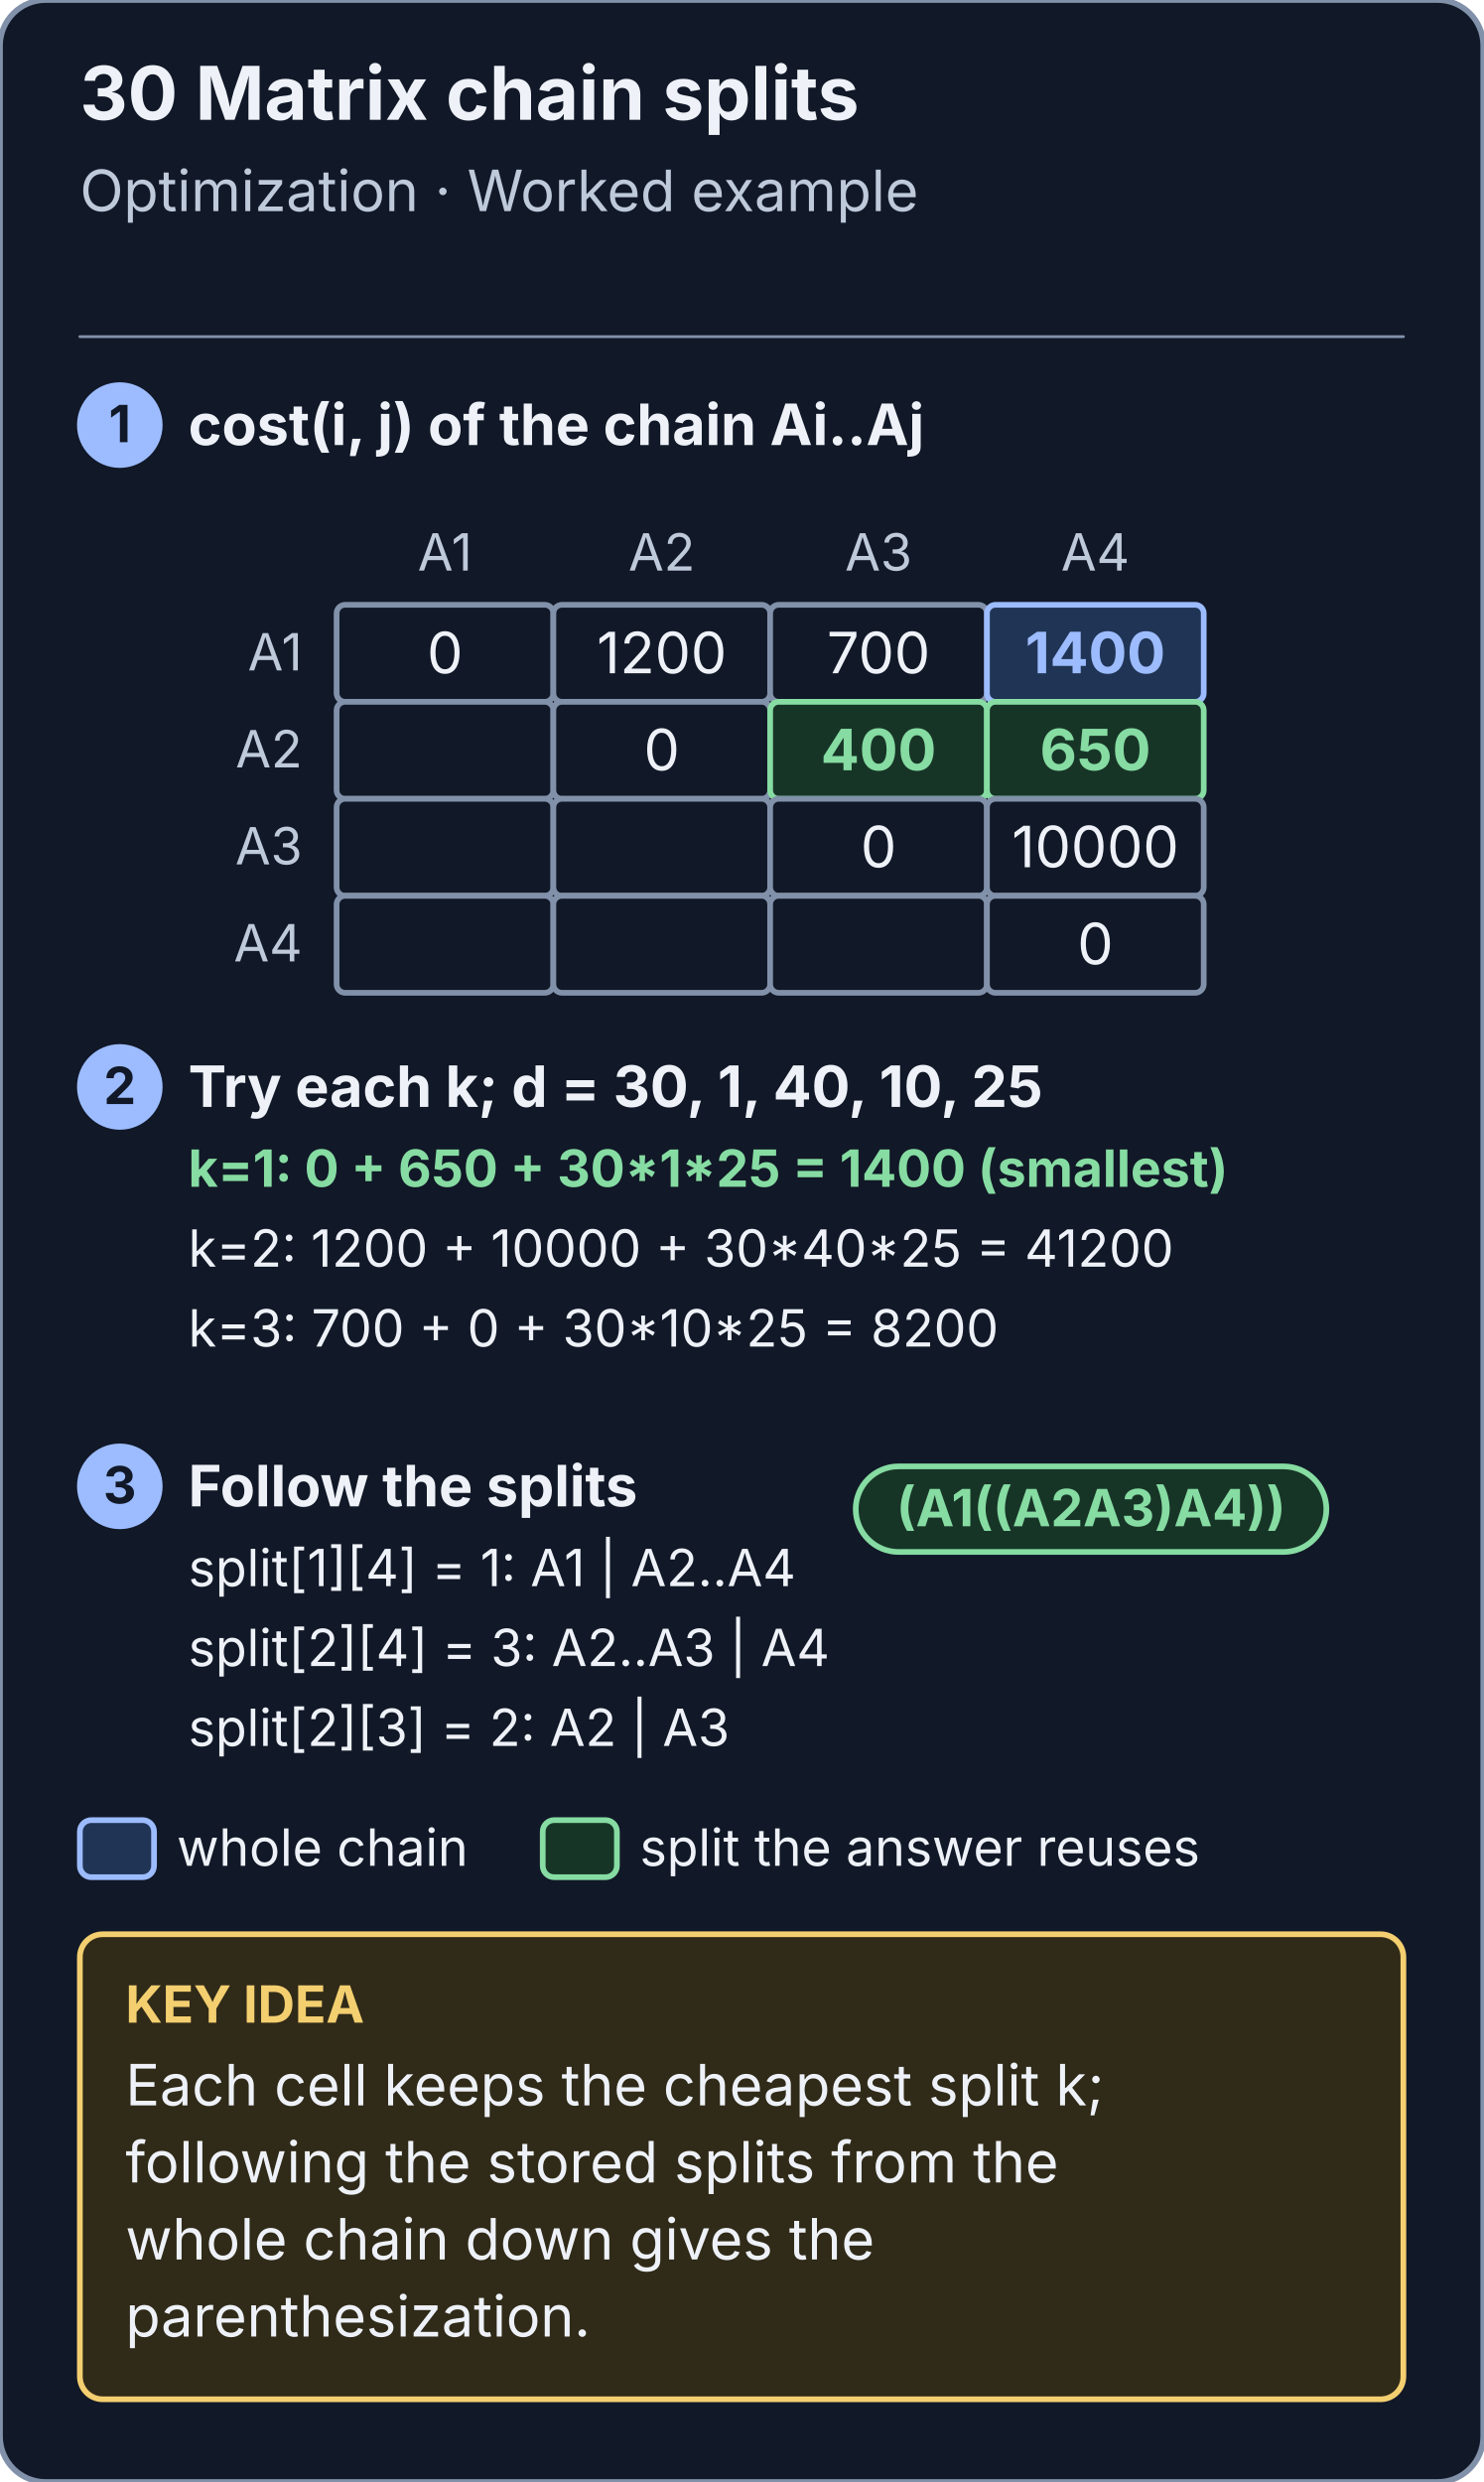
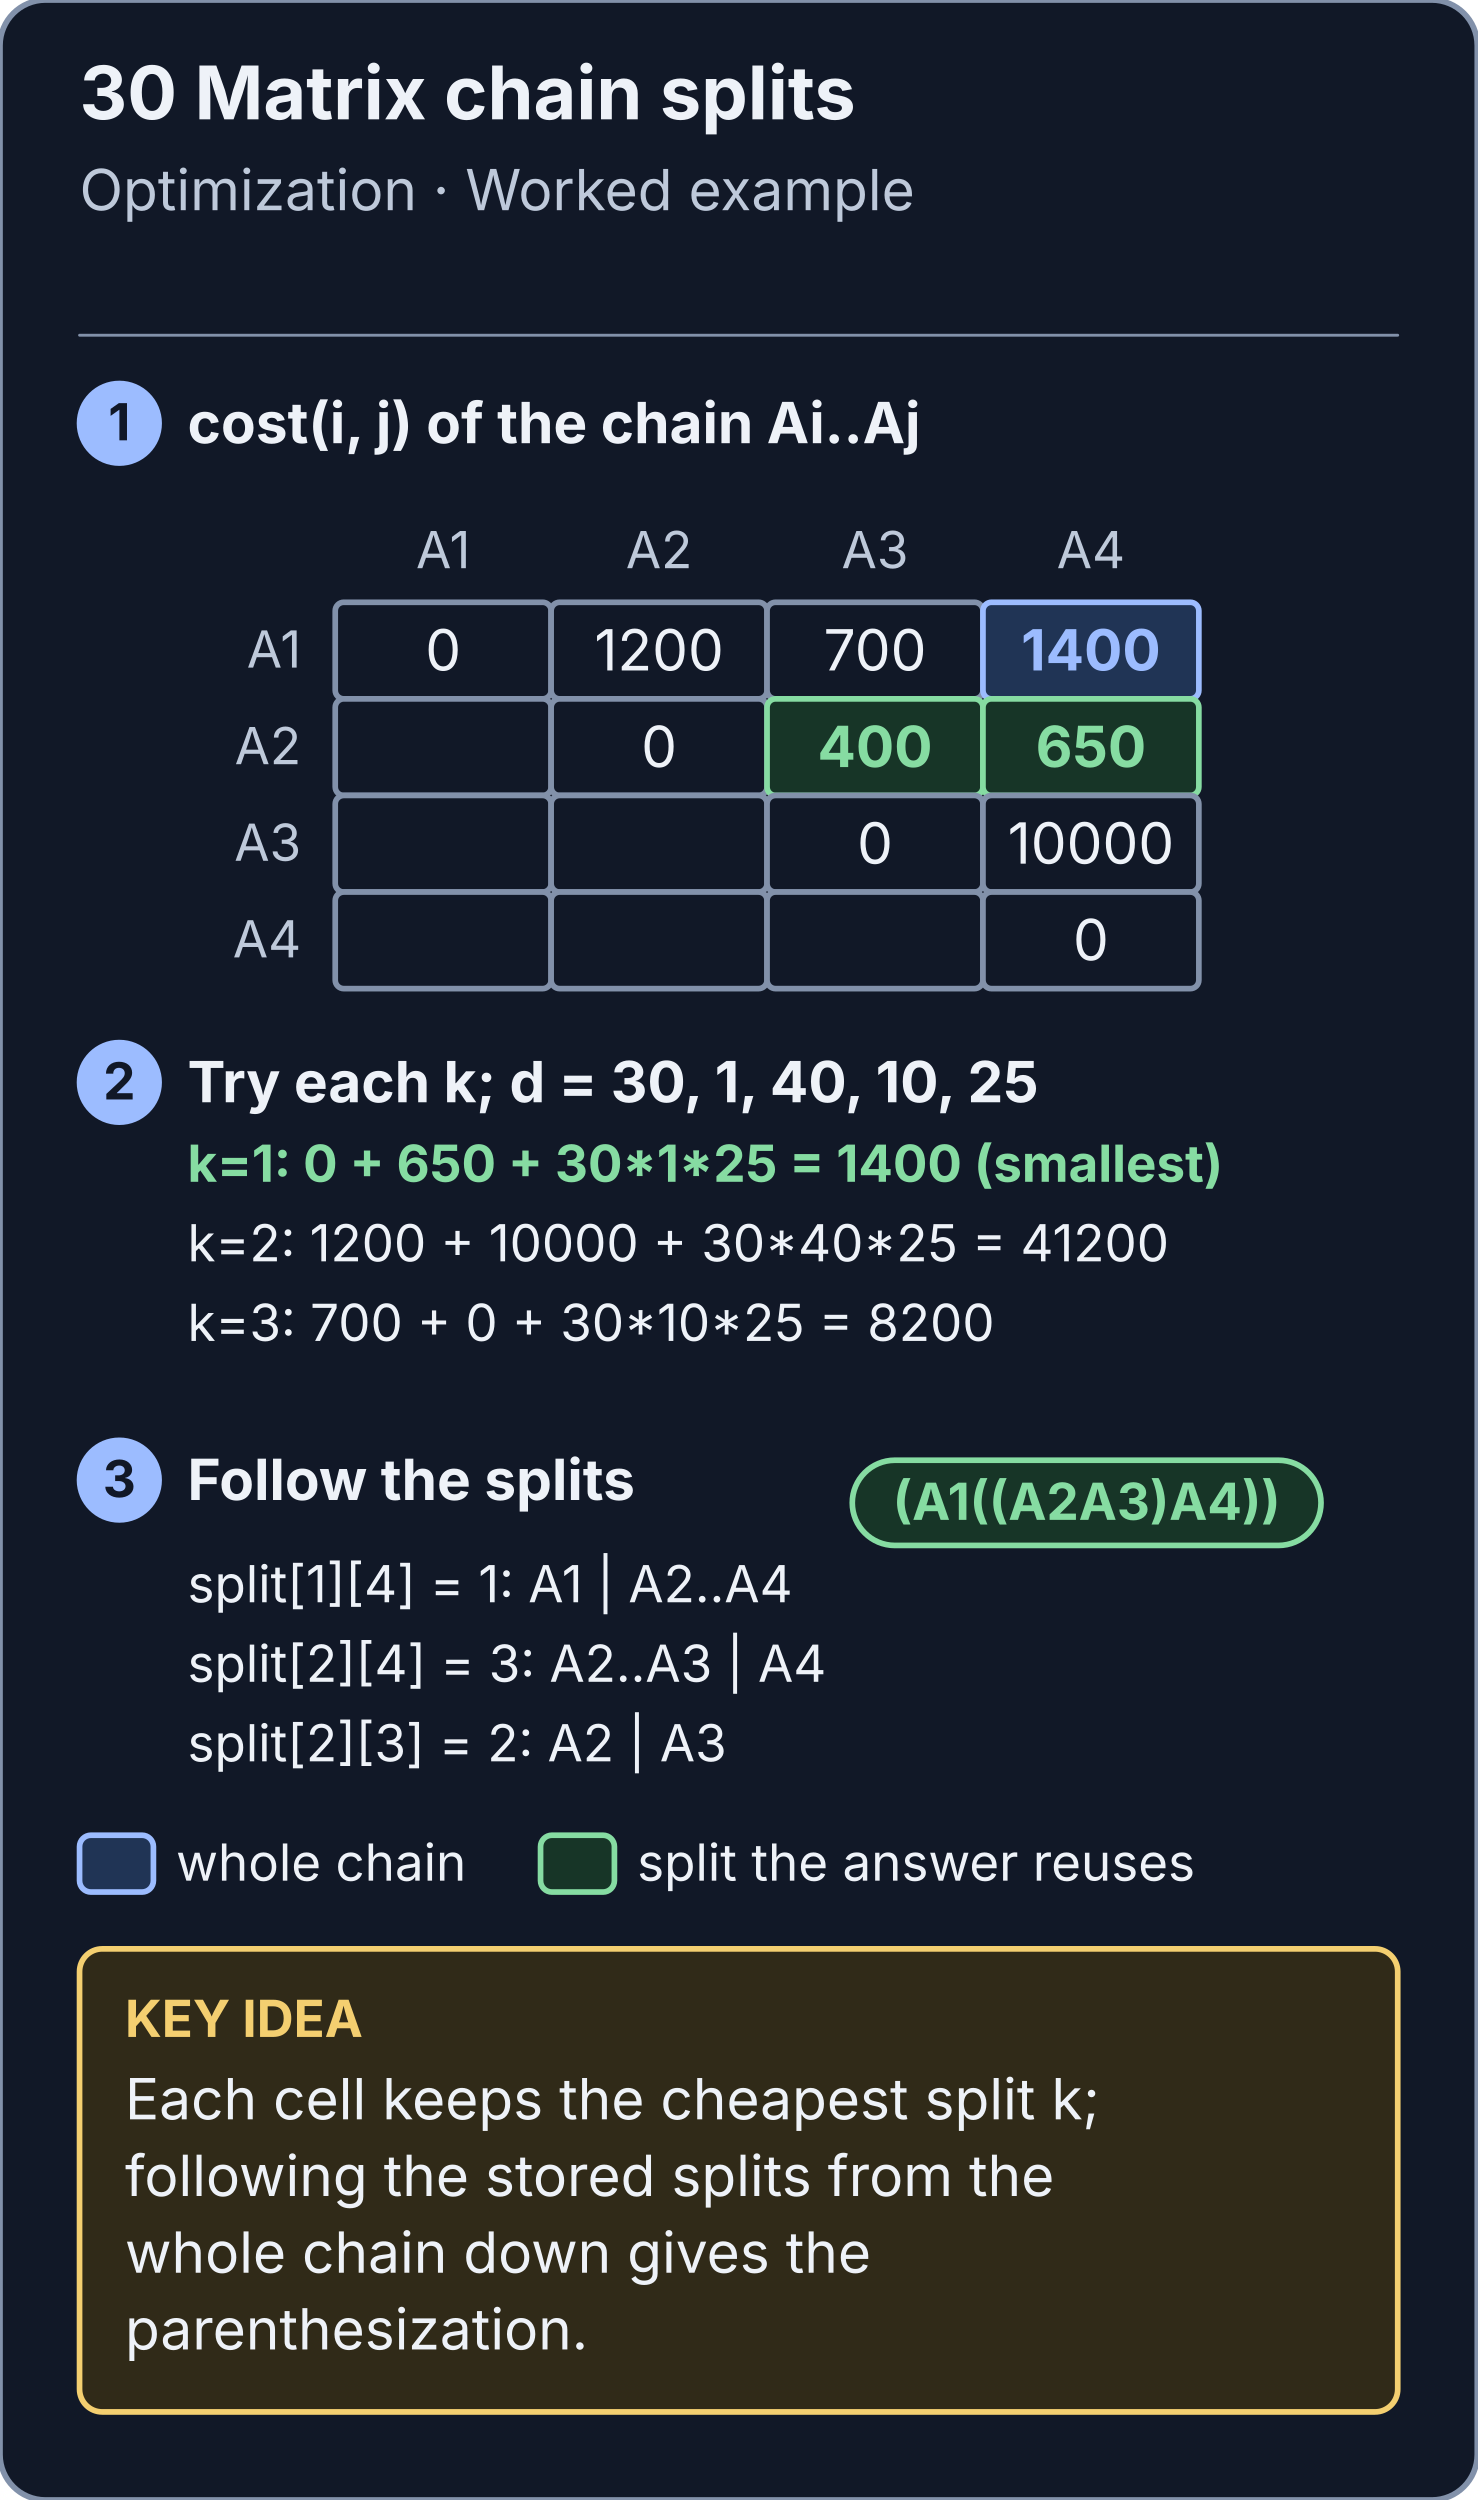
- <svg xmlns="http://www.w3.org/2000/svg" viewBox="0 0 520 870" width="520" height="870" role="img" aria-labelledby="title desc">
+ <svg xmlns="http://www.w3.org/2000/svg" viewBox="0 0 520 880" width="520" height="880" role="img" aria-labelledby="title desc">
  <style>text{font-family:system-ui,-apple-system,BlinkMacSystemFont,"Segoe UI",sans-serif} line,path{stroke-linecap:round;stroke-linejoin:round}</style>
  <defs>
    <marker id="matrix-chain-splits-paper-arrow" markerWidth="9" markerHeight="9" refX="8" refY="4" orient="auto" markerUnits="userSpaceOnUse">
      <path d="M 0 0 L 8 4 L 0 8 Z" fill="#111827" />
    </marker>
    <marker id="matrix-chain-splits-ink-arrow" markerWidth="9" markerHeight="9" refX="8" refY="4" orient="auto" markerUnits="userSpaceOnUse">
      <path d="M 0 0 L 8 4 L 0 8 Z" fill="#eef2f8" />
    </marker>
    <marker id="matrix-chain-splits-muted-arrow" markerWidth="9" markerHeight="9" refX="8" refY="4" orient="auto" markerUnits="userSpaceOnUse">
      <path d="M 0 0 L 8 4 L 0 8 Z" fill="#bec9da" />
    </marker>
    <marker id="matrix-chain-splits-line-arrow" markerWidth="9" markerHeight="9" refX="8" refY="4" orient="auto" markerUnits="userSpaceOnUse">
      <path d="M 0 0 L 8 4 L 0 8 Z" fill="#8291aa" />
    </marker>
    <marker id="matrix-chain-splits-blue-arrow" markerWidth="9" markerHeight="9" refX="8" refY="4" orient="auto" markerUnits="userSpaceOnUse">
      <path d="M 0 0 L 8 4 L 0 8 Z" fill="#9cbcff" />
    </marker>
    <marker id="matrix-chain-splits-soft-arrow" markerWidth="9" markerHeight="9" refX="8" refY="4" orient="auto" markerUnits="userSpaceOnUse">
      <path d="M 0 0 L 8 4 L 0 8 Z" fill="#203455" />
    </marker>
    <marker id="matrix-chain-splits-note-arrow" markerWidth="9" markerHeight="9" refX="8" refY="4" orient="auto" markerUnits="userSpaceOnUse">
      <path d="M 0 0 L 8 4 L 0 8 Z" fill="#302a18" />
    </marker>
    <marker id="matrix-chain-splits-gold-arrow" markerWidth="9" markerHeight="9" refX="8" refY="4" orient="auto" markerUnits="userSpaceOnUse">
      <path d="M 0 0 L 8 4 L 0 8 Z" fill="#f4cf70" />
    </marker>
    <marker id="matrix-chain-splits-red-arrow" markerWidth="9" markerHeight="9" refX="8" refY="4" orient="auto" markerUnits="userSpaceOnUse">
      <path d="M 0 0 L 8 4 L 0 8 Z" fill="#ffaaa1" />
    </marker>
    <marker id="matrix-chain-splits-panel-arrow" markerWidth="9" markerHeight="9" refX="8" refY="4" orient="auto" markerUnits="userSpaceOnUse">
      <path d="M 0 0 L 8 4 L 0 8 Z" fill="#192333" />
    </marker>
    <marker id="matrix-chain-splits-green-arrow" markerWidth="9" markerHeight="9" refX="8" refY="4" orient="auto" markerUnits="userSpaceOnUse">
      <path d="M 0 0 L 8 4 L 0 8 Z" fill="#86dca2" />
    </marker>
    <marker id="matrix-chain-splits-mint-arrow" markerWidth="9" markerHeight="9" refX="8" refY="4" orient="auto" markerUnits="userSpaceOnUse">
      <path d="M 0 0 L 8 4 L 0 8 Z" fill="#173527" />
    </marker>
    <marker id="matrix-chain-splits-violet-arrow" markerWidth="9" markerHeight="9" refX="8" refY="4" orient="auto" markerUnits="userSpaceOnUse">
      <path d="M 0 0 L 8 4 L 0 8 Z" fill="#cdb6ff" />
    </marker>
    <marker id="matrix-chain-splits-lilac-arrow" markerWidth="9" markerHeight="9" refX="8" refY="4" orient="auto" markerUnits="userSpaceOnUse">
      <path d="M 0 0 L 8 4 L 0 8 Z" fill="#2a2346" />
    </marker>
    <marker id="matrix-chain-splits-rose-arrow" markerWidth="9" markerHeight="9" refX="8" refY="4" orient="auto" markerUnits="userSpaceOnUse">
      <path d="M 0 0 L 8 4 L 0 8 Z" fill="#3d1f22" />
    </marker>
  </defs>
-   <rect x="0" y="0" width="520" height="870" rx="16" fill="#111827" stroke="#8291aa" stroke-width="2" />
+   <rect x="0" y="0" width="520" height="880" rx="16" fill="#111827" stroke="#8291aa" stroke-width="2" />
  <text x="28" y="42" font-size="26" fill="#eef2f8" text-anchor="start" font-weight="700">30  Matrix chain splits</text>
  <text x="28" y="74" font-size="20" fill="#bec9da" text-anchor="start" font-weight="400">Optimization · Worked example</text>
  <line x1="28" y1="118" x2="492" y2="118" stroke="#8291aa" stroke-width="1" />
  <circle cx="42" cy="149" r="14" fill="#9cbcff" stroke="#9cbcff" stroke-width="2" />
  <text x="42" y="155" font-size="18" fill="#111827" text-anchor="middle" font-weight="700">1</text>
  <text x="66" y="156" font-size="20" fill="#eef2f8" text-anchor="start" font-weight="700">cost(i, j) of the chain Ai..Aj</text>
  <text x="156.0" y="200" font-size="18" fill="#bec9da" text-anchor="middle" font-weight="400">A1</text>
  <text x="232.0" y="200" font-size="18" fill="#bec9da" text-anchor="middle" font-weight="400">A2</text>
  <text x="308.0" y="200" font-size="18" fill="#bec9da" text-anchor="middle" font-weight="400">A3</text>
  <text x="384.0" y="200" font-size="18" fill="#bec9da" text-anchor="middle" font-weight="400">A4</text>
  <text x="106" y="235.0" font-size="18" fill="#bec9da" text-anchor="end" font-weight="400">A1</text>
  <rect x="118" y="212" width="76" height="34" rx="3" fill="#111827" stroke="#8291aa" stroke-width="2" />
  <text x="156.0" y="236.0" font-size="20" fill="#eef2f8" text-anchor="middle" font-weight="400">0</text>
  <rect x="194" y="212" width="76" height="34" rx="3" fill="#111827" stroke="#8291aa" stroke-width="2" />
  <text x="232.0" y="236.0" font-size="20" fill="#eef2f8" text-anchor="middle" font-weight="400">1200</text>
  <rect x="270" y="212" width="76" height="34" rx="3" fill="#111827" stroke="#8291aa" stroke-width="2" />
  <text x="308.0" y="236.0" font-size="20" fill="#eef2f8" text-anchor="middle" font-weight="400">700</text>
  <rect x="346" y="212" width="76" height="34" rx="3" fill="#203455" stroke="#9cbcff" stroke-width="2" />
  <text x="384.0" y="236.0" font-size="20" fill="#9cbcff" text-anchor="middle" font-weight="700">1400</text>
  <text x="106" y="269.0" font-size="18" fill="#bec9da" text-anchor="end" font-weight="400">A2</text>
  <rect x="118" y="246" width="76" height="34" rx="3" fill="#111827" stroke="#8291aa" stroke-width="2" />
  <rect x="194" y="246" width="76" height="34" rx="3" fill="#111827" stroke="#8291aa" stroke-width="2" />
  <text x="232.0" y="270.0" font-size="20" fill="#eef2f8" text-anchor="middle" font-weight="400">0</text>
  <rect x="270" y="246" width="76" height="34" rx="3" fill="#173527" stroke="#86dca2" stroke-width="2" />
  <text x="308.0" y="270.0" font-size="20" fill="#86dca2" text-anchor="middle" font-weight="700">400</text>
  <rect x="346" y="246" width="76" height="34" rx="3" fill="#173527" stroke="#86dca2" stroke-width="2" />
  <text x="384.0" y="270.0" font-size="20" fill="#86dca2" text-anchor="middle" font-weight="700">650</text>
  <text x="106" y="303.0" font-size="18" fill="#bec9da" text-anchor="end" font-weight="400">A3</text>
  <rect x="118" y="280" width="76" height="34" rx="3" fill="#111827" stroke="#8291aa" stroke-width="2" />
  <rect x="194" y="280" width="76" height="34" rx="3" fill="#111827" stroke="#8291aa" stroke-width="2" />
  <rect x="270" y="280" width="76" height="34" rx="3" fill="#111827" stroke="#8291aa" stroke-width="2" />
  <text x="308.0" y="304.0" font-size="20" fill="#eef2f8" text-anchor="middle" font-weight="400">0</text>
  <rect x="346" y="280" width="76" height="34" rx="3" fill="#111827" stroke="#8291aa" stroke-width="2" />
  <text x="384.0" y="304.0" font-size="20" fill="#eef2f8" text-anchor="middle" font-weight="400">10000</text>
  <text x="106" y="337.0" font-size="18" fill="#bec9da" text-anchor="end" font-weight="400">A4</text>
  <rect x="118" y="314" width="76" height="34" rx="3" fill="#111827" stroke="#8291aa" stroke-width="2" />
  <rect x="194" y="314" width="76" height="34" rx="3" fill="#111827" stroke="#8291aa" stroke-width="2" />
  <rect x="270" y="314" width="76" height="34" rx="3" fill="#111827" stroke="#8291aa" stroke-width="2" />
  <rect x="346" y="314" width="76" height="34" rx="3" fill="#111827" stroke="#8291aa" stroke-width="2" />
  <text x="384.0" y="338.0" font-size="20" fill="#eef2f8" text-anchor="middle" font-weight="400">0</text>
  <circle cx="42" cy="381" r="14" fill="#9cbcff" stroke="#9cbcff" stroke-width="2" />
  <text x="42" y="387" font-size="18" fill="#111827" text-anchor="middle" font-weight="700">2</text>
  <text x="66" y="388" font-size="20" fill="#eef2f8" text-anchor="start" font-weight="700">Try each k; d = 30, 1, 40, 10, 25</text>
  <text x="66" y="416" font-size="18" fill="#86dca2" text-anchor="start" font-weight="700">k=1: 0 + 650 + 30*1*25 = 1400  (smallest)</text>
  <text x="66" y="444" font-size="18" fill="#eef2f8" text-anchor="start" font-weight="400">k=2: 1200 + 10000 + 30*40*25 = 41200</text>
  <text x="66" y="472" font-size="18" fill="#eef2f8" text-anchor="start" font-weight="400">k=3: 700 + 0 + 30*10*25 = 8200</text>
  <circle cx="42" cy="521" r="14" fill="#9cbcff" stroke="#9cbcff" stroke-width="2" />
  <text x="42" y="527" font-size="18" fill="#111827" text-anchor="middle" font-weight="700">3</text>
  <text x="66" y="528" font-size="20" fill="#eef2f8" text-anchor="start" font-weight="700">Follow the splits</text>
  <rect x="300" y="514" width="165" height="30" rx="15" fill="#173527" stroke="#86dca2" stroke-width="2" />
  <text x="382.5" y="535" font-size="18" fill="#86dca2" text-anchor="middle" font-weight="700">(A1((A2A3)A4))</text>
-   <text x="66" y="556" font-size="18" fill="#eef2f8" text-anchor="start" font-weight="400">split[1][4] = 1: A1 | A2..A4</text>
-   <text x="66" y="584" font-size="18" fill="#eef2f8" text-anchor="start" font-weight="400">split[2][4] = 3: A2..A3 | A4</text>
-   <text x="66" y="612" font-size="18" fill="#eef2f8" text-anchor="start" font-weight="400">split[2][3] = 2: A2 | A3</text>
-   <rect x="28" y="638" width="26" height="20" rx="4" fill="#203455" stroke="#9cbcff" stroke-width="2" />
-   <text x="62" y="654" font-size="18" fill="#eef2f8" text-anchor="start" font-weight="400">whole chain</text>
-   <rect x="190.272" y="638" width="26" height="20" rx="4" fill="#173527" stroke="#86dca2" stroke-width="2" />
-   <text x="224.272" y="654" font-size="18" fill="#eef2f8" text-anchor="start" font-weight="400">split the answer reuses</text>
-   <rect x="28" y="678" width="464" height="163" rx="8" fill="#302a18" stroke="#f4cf70" stroke-width="2" />
-   <text x="44" y="709" font-size="18" fill="#f4cf70" text-anchor="start" font-weight="700">KEY IDEA</text>
-   <text x="44" y="738" font-size="20" fill="#eef2f8" text-anchor="start" font-weight="400">Each cell keeps the cheapest split k;</text>
-   <text x="44" y="765" font-size="20" fill="#eef2f8" text-anchor="start" font-weight="400">following the stored splits from the</text>
-   <text x="44" y="792" font-size="20" fill="#eef2f8" text-anchor="start" font-weight="400">whole chain down gives the</text>
-   <text x="44" y="819" font-size="20" fill="#eef2f8" text-anchor="start" font-weight="400">parenthesization.</text>
+   <text x="66" y="564" font-size="18" fill="#eef2f8" text-anchor="start" font-weight="400">split[1][4] = 1: A1 | A2..A4</text>
+   <text x="66" y="592" font-size="18" fill="#eef2f8" text-anchor="start" font-weight="400">split[2][4] = 3: A2..A3 | A4</text>
+   <text x="66" y="620" font-size="18" fill="#eef2f8" text-anchor="start" font-weight="400">split[2][3] = 2: A2 | A3</text>
+   <rect x="28" y="646" width="26" height="20" rx="4" fill="#203455" stroke="#9cbcff" stroke-width="2" />
+   <text x="62" y="662" font-size="18" fill="#eef2f8" text-anchor="start" font-weight="400">whole chain</text>
+   <rect x="190.272" y="646" width="26" height="20" rx="4" fill="#173527" stroke="#86dca2" stroke-width="2" />
+   <text x="224.272" y="662" font-size="18" fill="#eef2f8" text-anchor="start" font-weight="400">split the answer reuses</text>
+   <rect x="28" y="686" width="464" height="163" rx="8" fill="#302a18" stroke="#f4cf70" stroke-width="2" />
+   <text x="44" y="717" font-size="18" fill="#f4cf70" text-anchor="start" font-weight="700">KEY IDEA</text>
+   <text x="44" y="746" font-size="20" fill="#eef2f8" text-anchor="start" font-weight="400">Each cell keeps the cheapest split k;</text>
+   <text x="44" y="773" font-size="20" fill="#eef2f8" text-anchor="start" font-weight="400">following the stored splits from the</text>
+   <text x="44" y="800" font-size="20" fill="#eef2f8" text-anchor="start" font-weight="400">whole chain down gives the</text>
+   <text x="44" y="827" font-size="20" fill="#eef2f8" text-anchor="start" font-weight="400">parenthesization.</text>
</svg>
